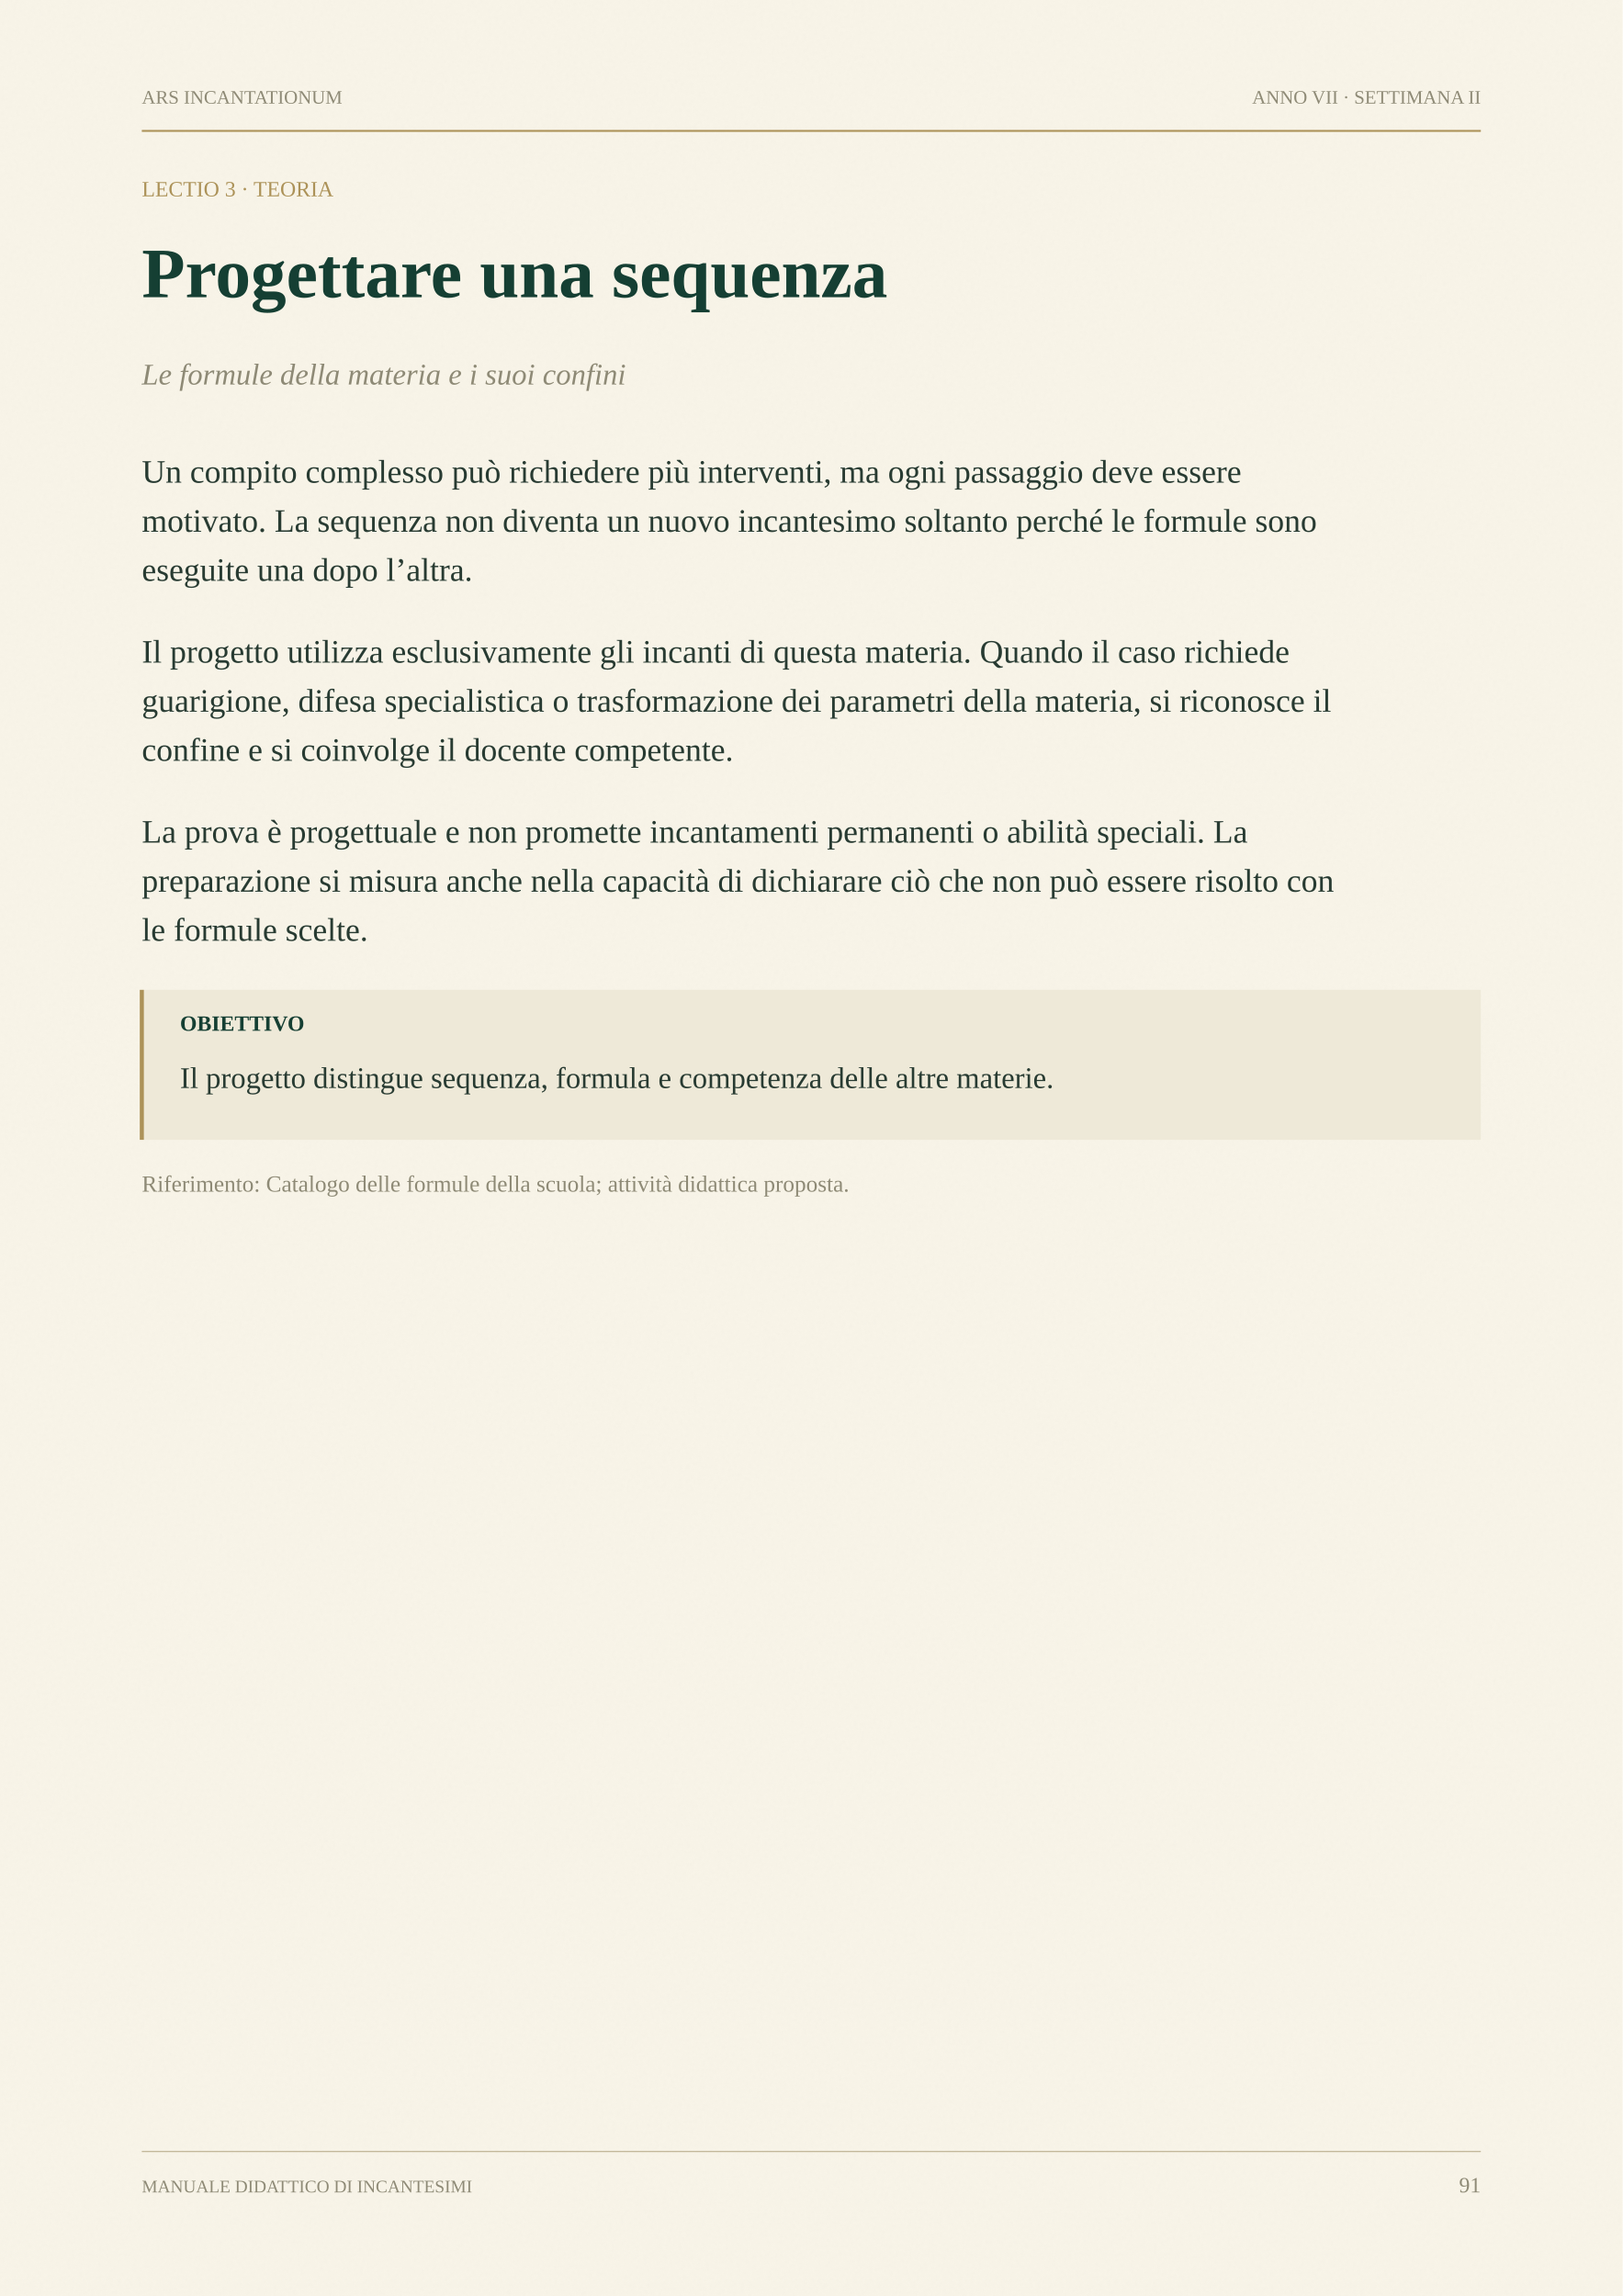
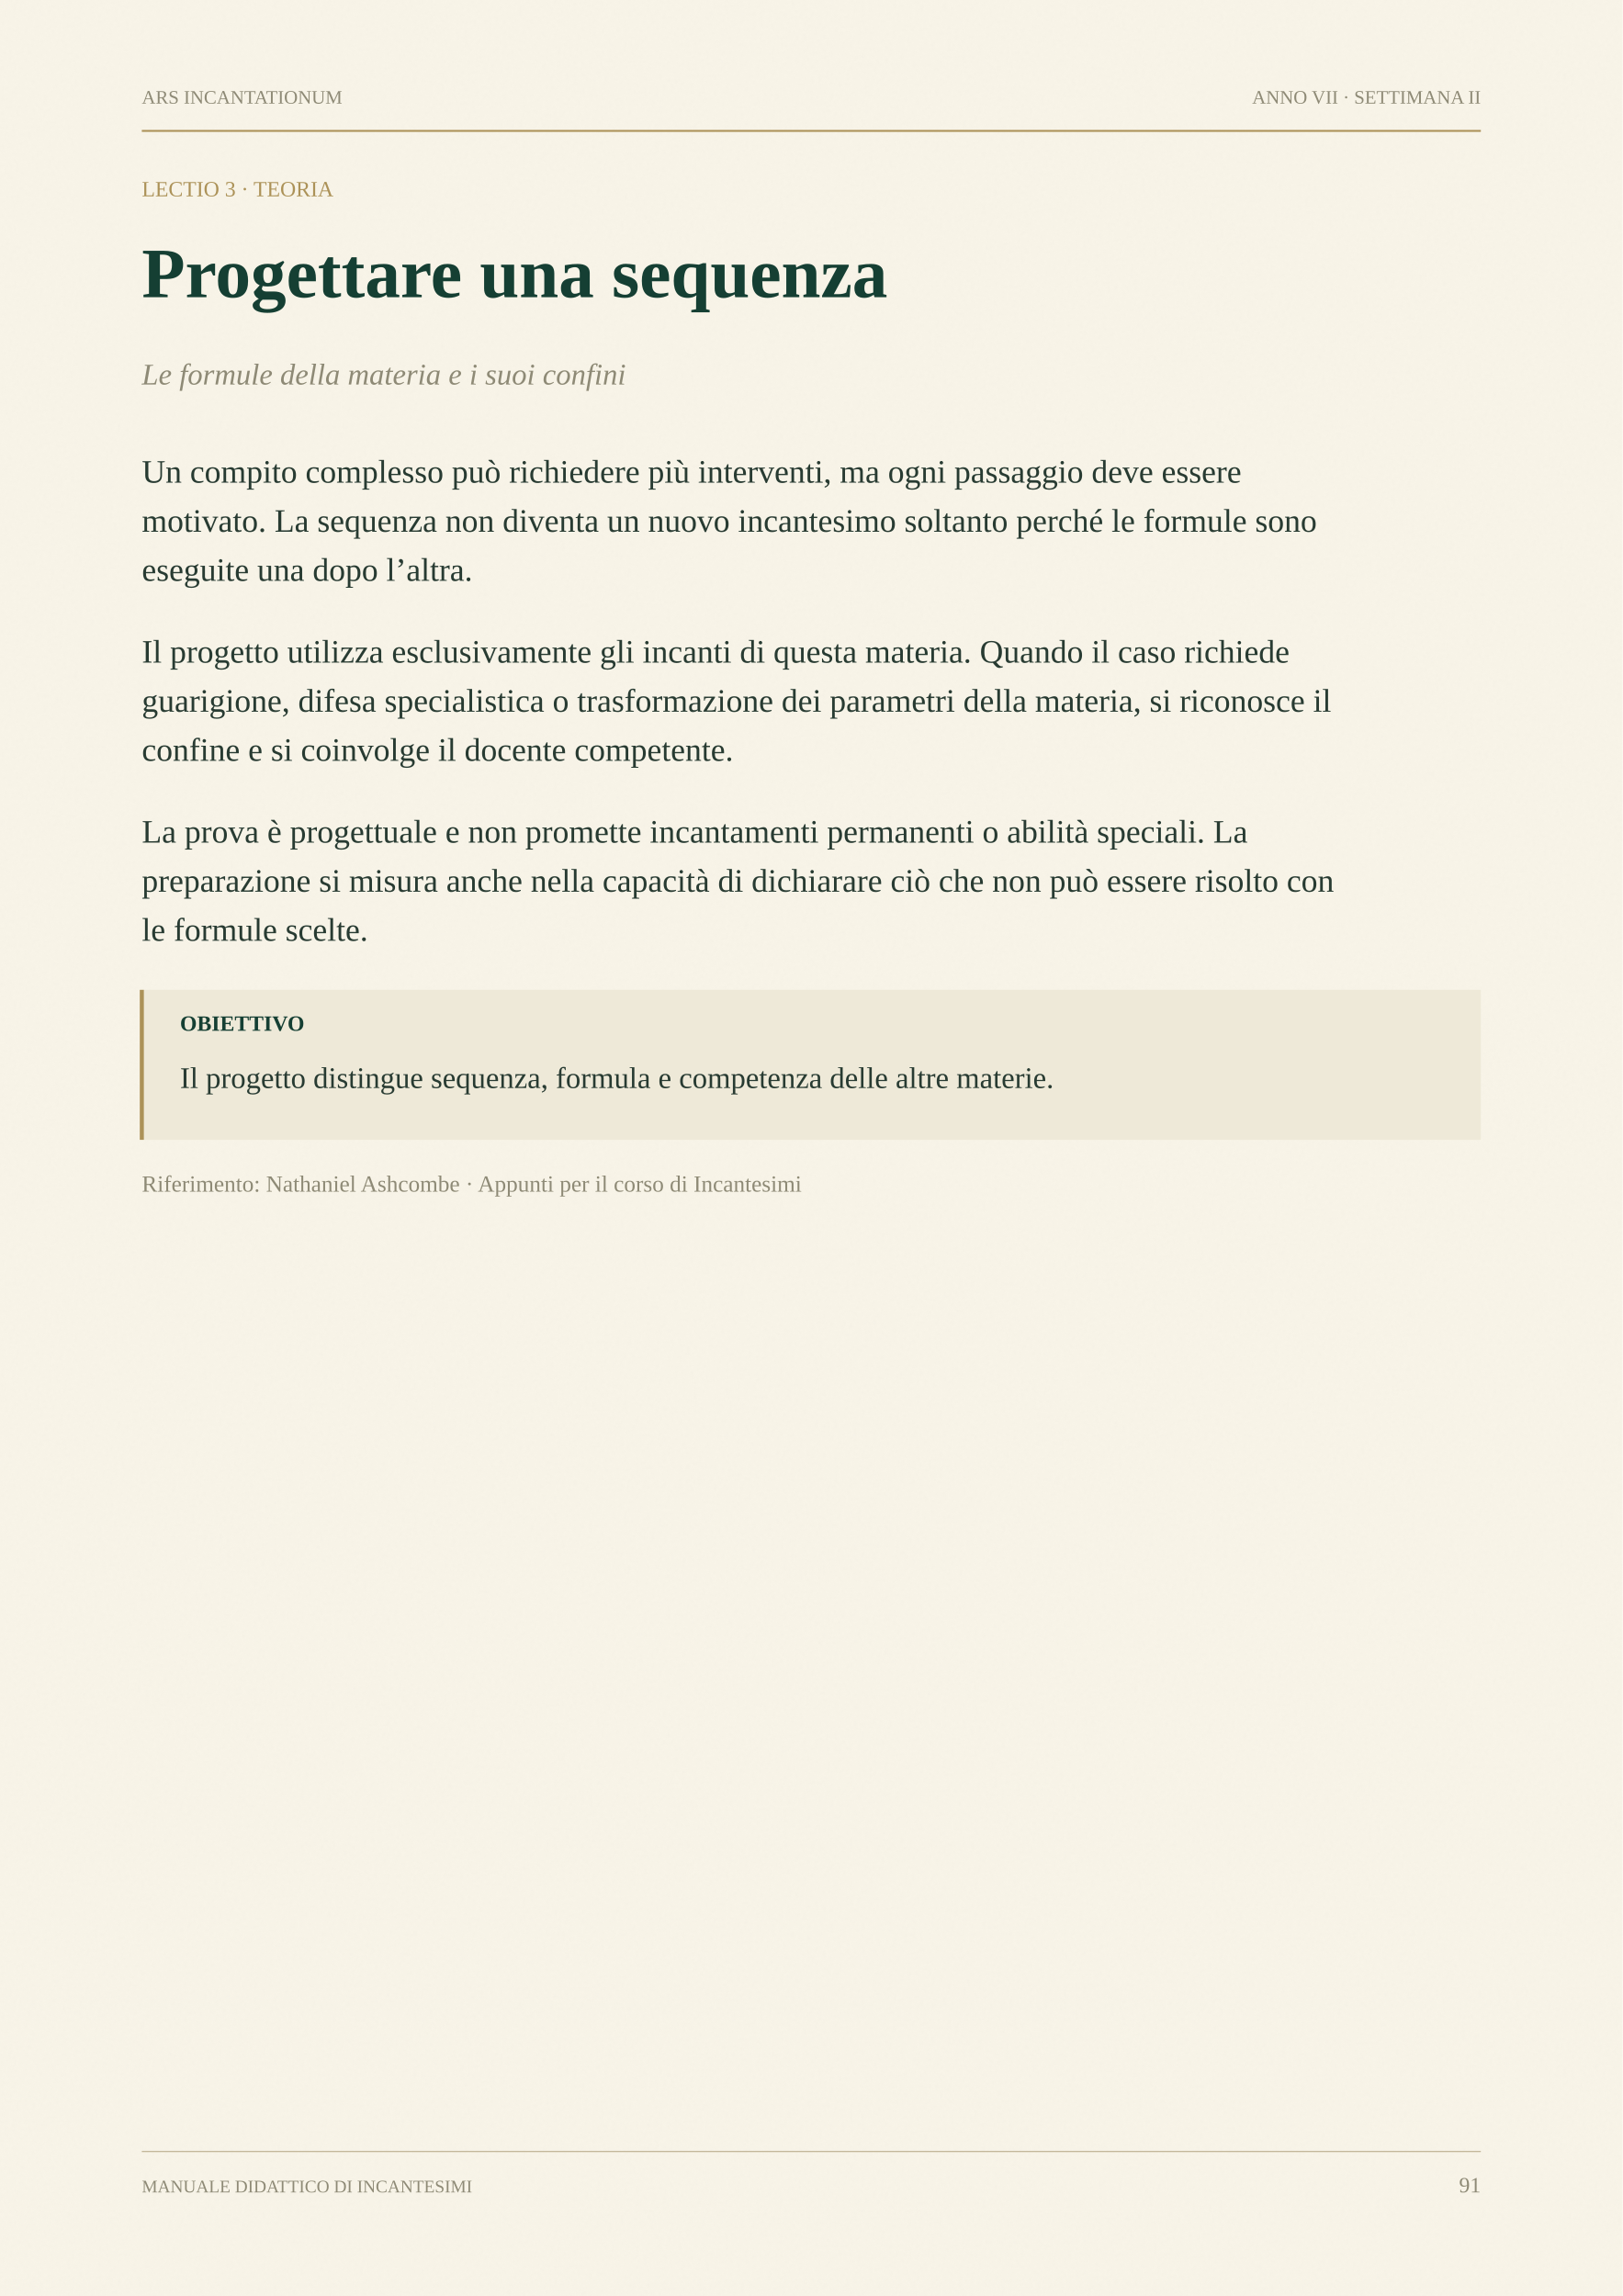
<svg xmlns="http://www.w3.org/2000/svg" width="595" height="842" viewBox="0 0 595 842">
  <defs>
    <filter id="grain">
      <feTurbulence type="fractalNoise" baseFrequency=".7" numOctaves="3" stitchTiles="stitch" />
      <feColorMatrix type="saturate" values="0" />
    </filter>
    <pattern id="paper" width="595" height="842" patternUnits="userSpaceOnUse">
      <rect width="595" height="842" filter="url(#grain)" opacity=".17" />
    </pattern>
    <linearGradient id="leather">
      <stop stop-color="#06271b" />
      <stop offset=".12" stop-color="#17583a" />
      <stop offset=".6" stop-color="#0c402a" />
      <stop offset="1" stop-color="#042015" />
    </linearGradient>
  </defs>
  <rect width="595" height="842" fill="#f8f4e8" />
  <rect width="595" height="842" fill="url(#paper)" opacity=".17" />
  <text x="52" y="38" font-family="Georgia, Times New Roman, serif" font-size="7" fill="#8e8a76">ARS INCANTATIONUM</text>
  <text x="543" y="38" font-family="Georgia, Times New Roman, serif" font-size="7" fill="#8e8a76" text-anchor="end">ANNO VII · SETTIMANA II</text>
  <text x="52" y="72" font-family="Georgia, Times New Roman, serif" font-size="8" fill="#ac9258">LECTIO 3 · TEORIA</text>
  <path d="M52 48H543" stroke="#ac9258" stroke-width=".7" />
  <text x="52" y="109" font-family="Georgia, Times New Roman, serif" font-size="26" fill="#153f33" font-weight="bold">Progettare una sequenza</text>
  <text x="52" y="141" font-family="Georgia, Times New Roman, serif" font-size="11" fill="#8e8a76" font-style="italic">Le formule della materia e i suoi confini</text>
  <text x="52" y="177" font-family="Georgia, Times New Roman, serif" font-size="12" fill="#283b32">Un compito complesso può richiedere più interventi, ma ogni passaggio deve essere</text>
  <text x="52" y="195" font-family="Georgia, Times New Roman, serif" font-size="12" fill="#283b32">motivato. La sequenza non diventa un nuovo incantesimo soltanto perché le formule sono</text>
  <text x="52" y="213" font-family="Georgia, Times New Roman, serif" font-size="12" fill="#283b32">eseguite una dopo l’altra.</text>
  <text x="52" y="243" font-family="Georgia, Times New Roman, serif" font-size="12" fill="#283b32">Il progetto utilizza esclusivamente gli incanti di questa materia. Quando il caso richiede</text>
  <text x="52" y="261" font-family="Georgia, Times New Roman, serif" font-size="12" fill="#283b32">guarigione, difesa specialistica o trasformazione dei parametri della materia, si riconosce il</text>
  <text x="52" y="279" font-family="Georgia, Times New Roman, serif" font-size="12" fill="#283b32">confine e si coinvolge il docente competente.</text>
  <text x="52" y="309" font-family="Georgia, Times New Roman, serif" font-size="12" fill="#283b32">La prova è progettuale e non promette incantamenti permanenti o abilità speciali. La</text>
  <text x="52" y="327" font-family="Georgia, Times New Roman, serif" font-size="12" fill="#283b32">preparazione si misura anche nella capacità di dichiarare ciò che non può essere risolto con</text>
  <text x="52" y="345" font-family="Georgia, Times New Roman, serif" font-size="12" fill="#283b32">le formule scelte.</text>
  <rect x="52" y="363" width="491" height="55" fill="#eee9d8" />
  <path d="M52 363v55" stroke="#ac9258" stroke-width="1.5" />
  <text x="66" y="378" font-family="Georgia, Times New Roman, serif" font-size="8" fill="#153f33" font-weight="bold">OBIETTIVO</text>
  <text x="66" y="399" font-family="Georgia, Times New Roman, serif" font-size="11" fill="#283b32">Il progetto distingue sequenza, formula e competenza delle altre materie.</text>
-   <text x="52" y="437" font-family="Georgia, Times New Roman, serif" font-size="8.5" fill="#8e8a76">Riferimento: Catalogo delle formule della scuola; attività didattica proposta.</text>
+   <text x="52" y="437" font-family="Georgia, Times New Roman, serif" font-size="8.5" fill="#8e8a76">Riferimento: Nathaniel Ashcombe · Appunti per il corso di Incantesimi</text>
  <path d="M52 789H543" stroke="#c3b89b" stroke-width=".45" />
  <text x="52" y="804" font-family="Georgia, Times New Roman, serif" font-size="6.5" fill="#8e8a76">MANUALE DIDATTICO DI INCANTESIMI</text>
  <text x="543" y="804" font-family="Georgia, Times New Roman, serif" font-size="8" fill="#8e8a76" text-anchor="end">91</text>
</svg>
